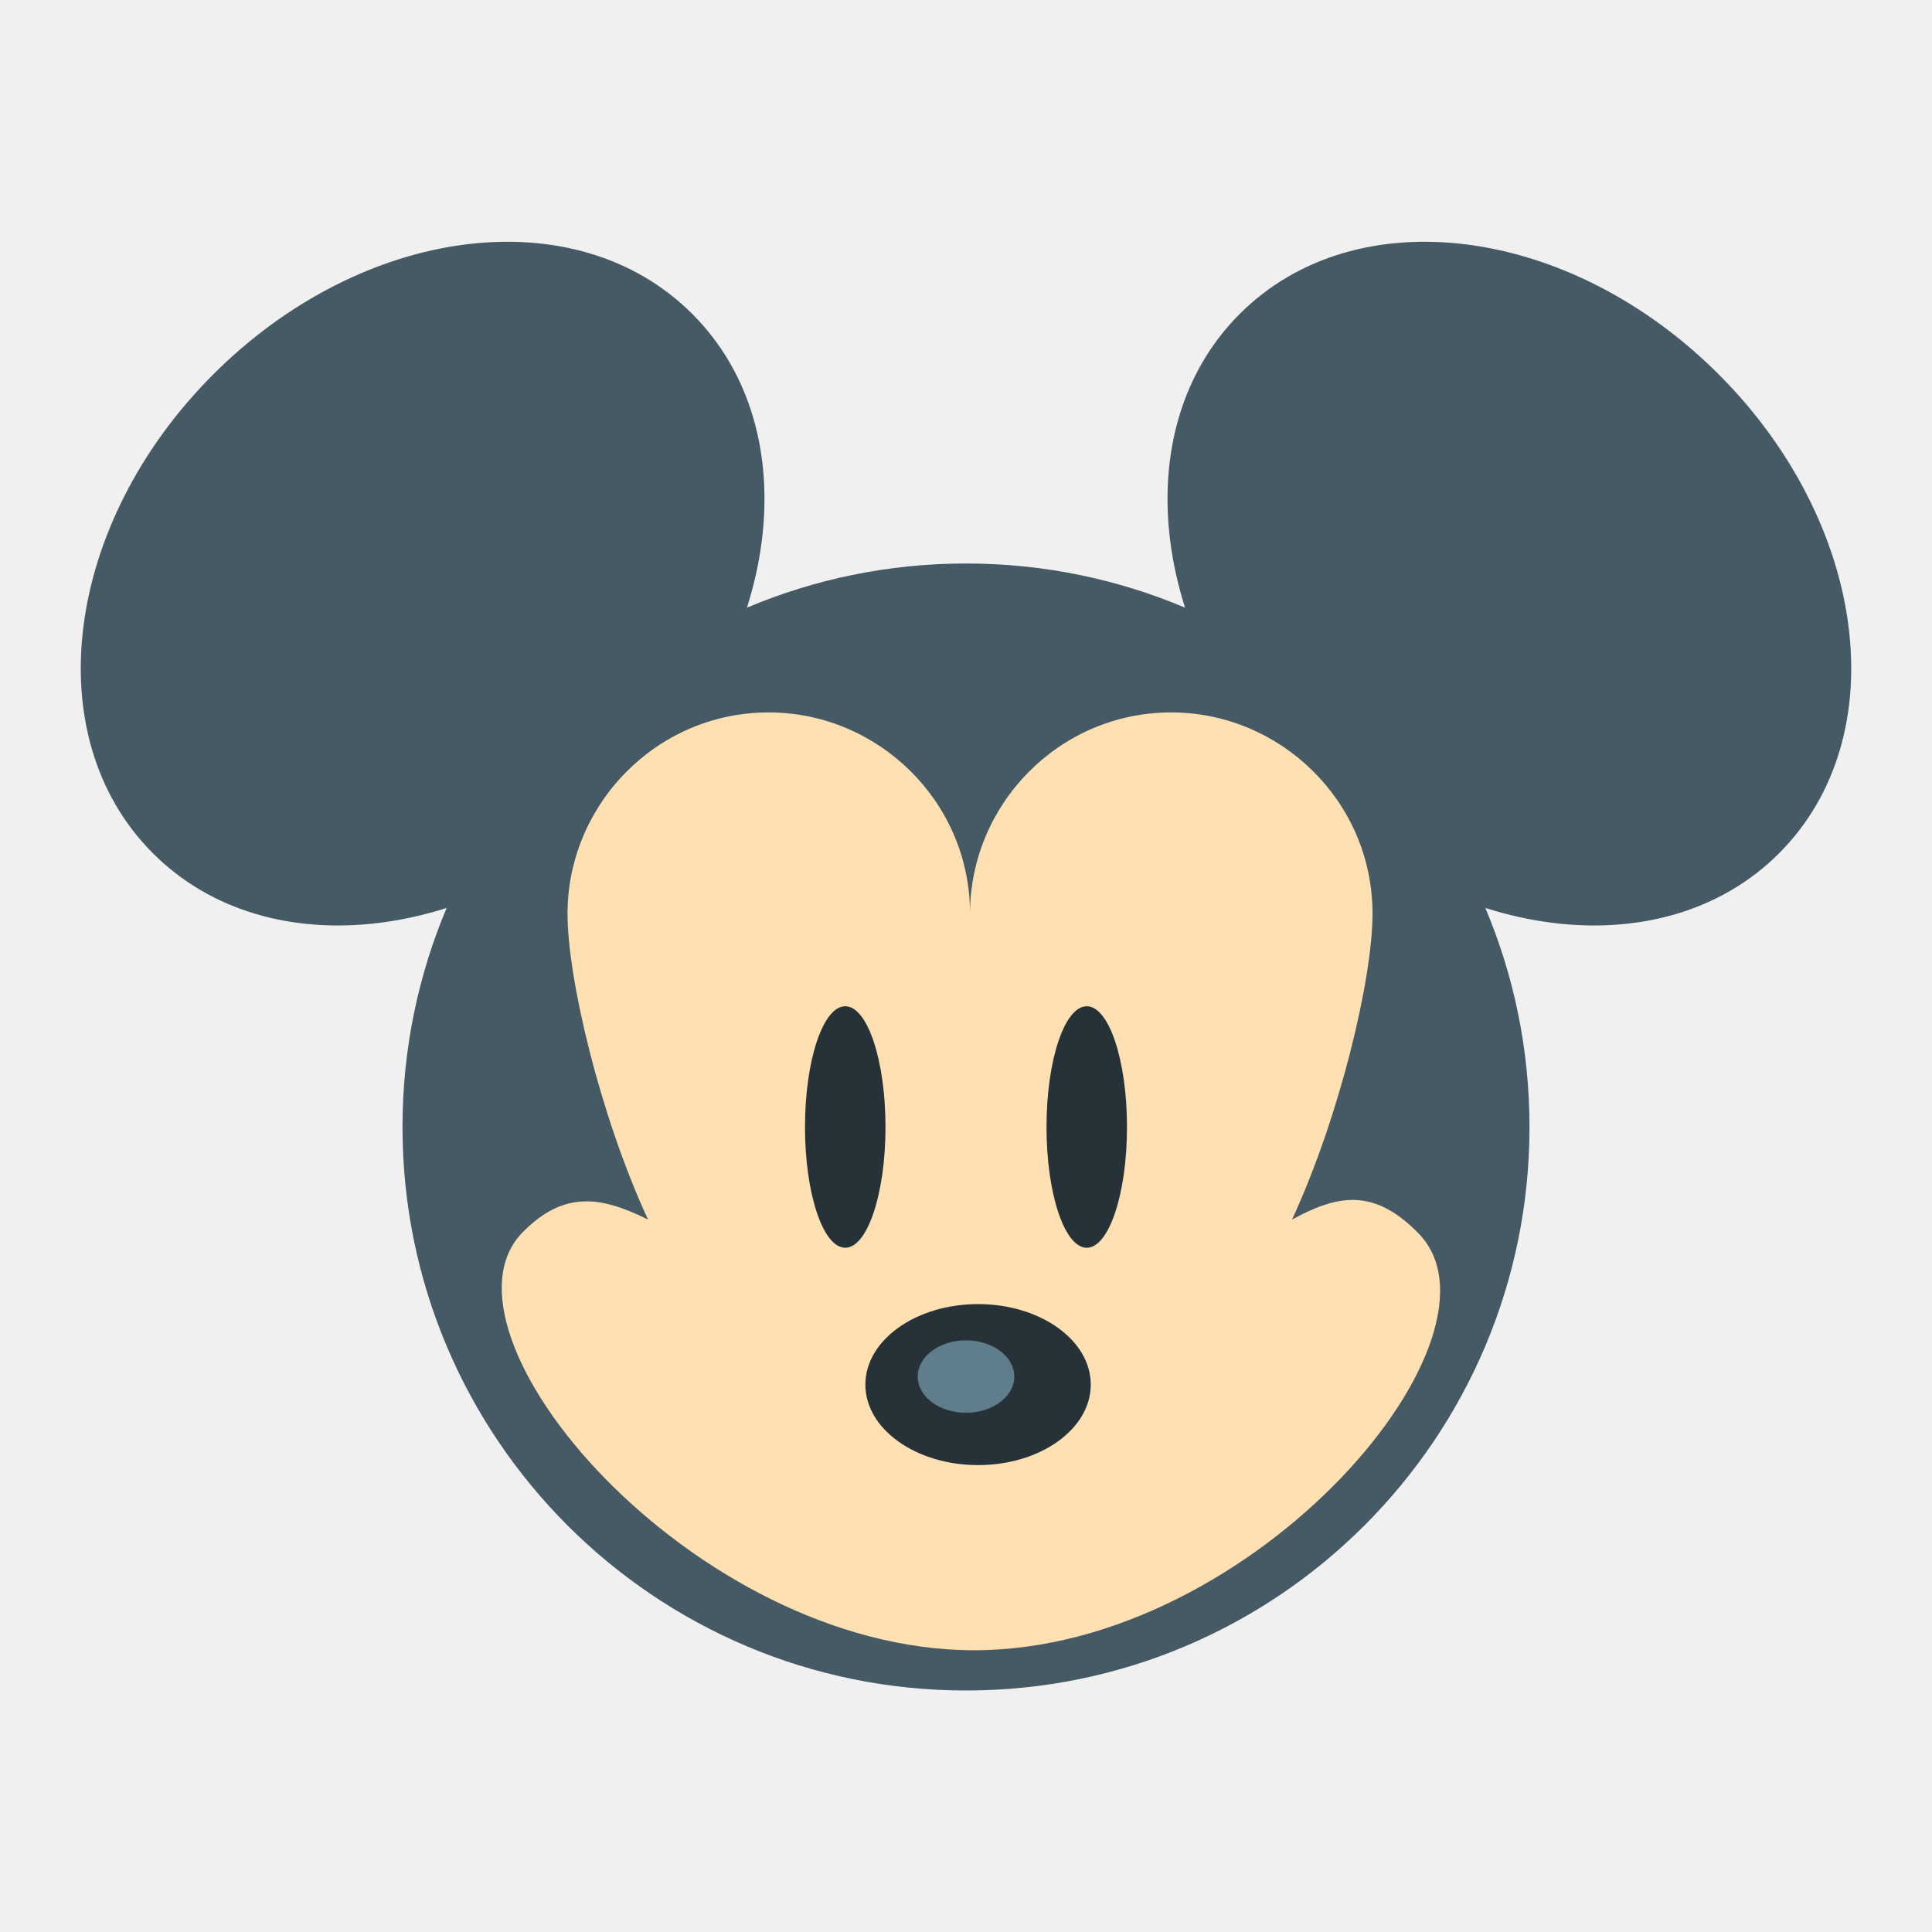
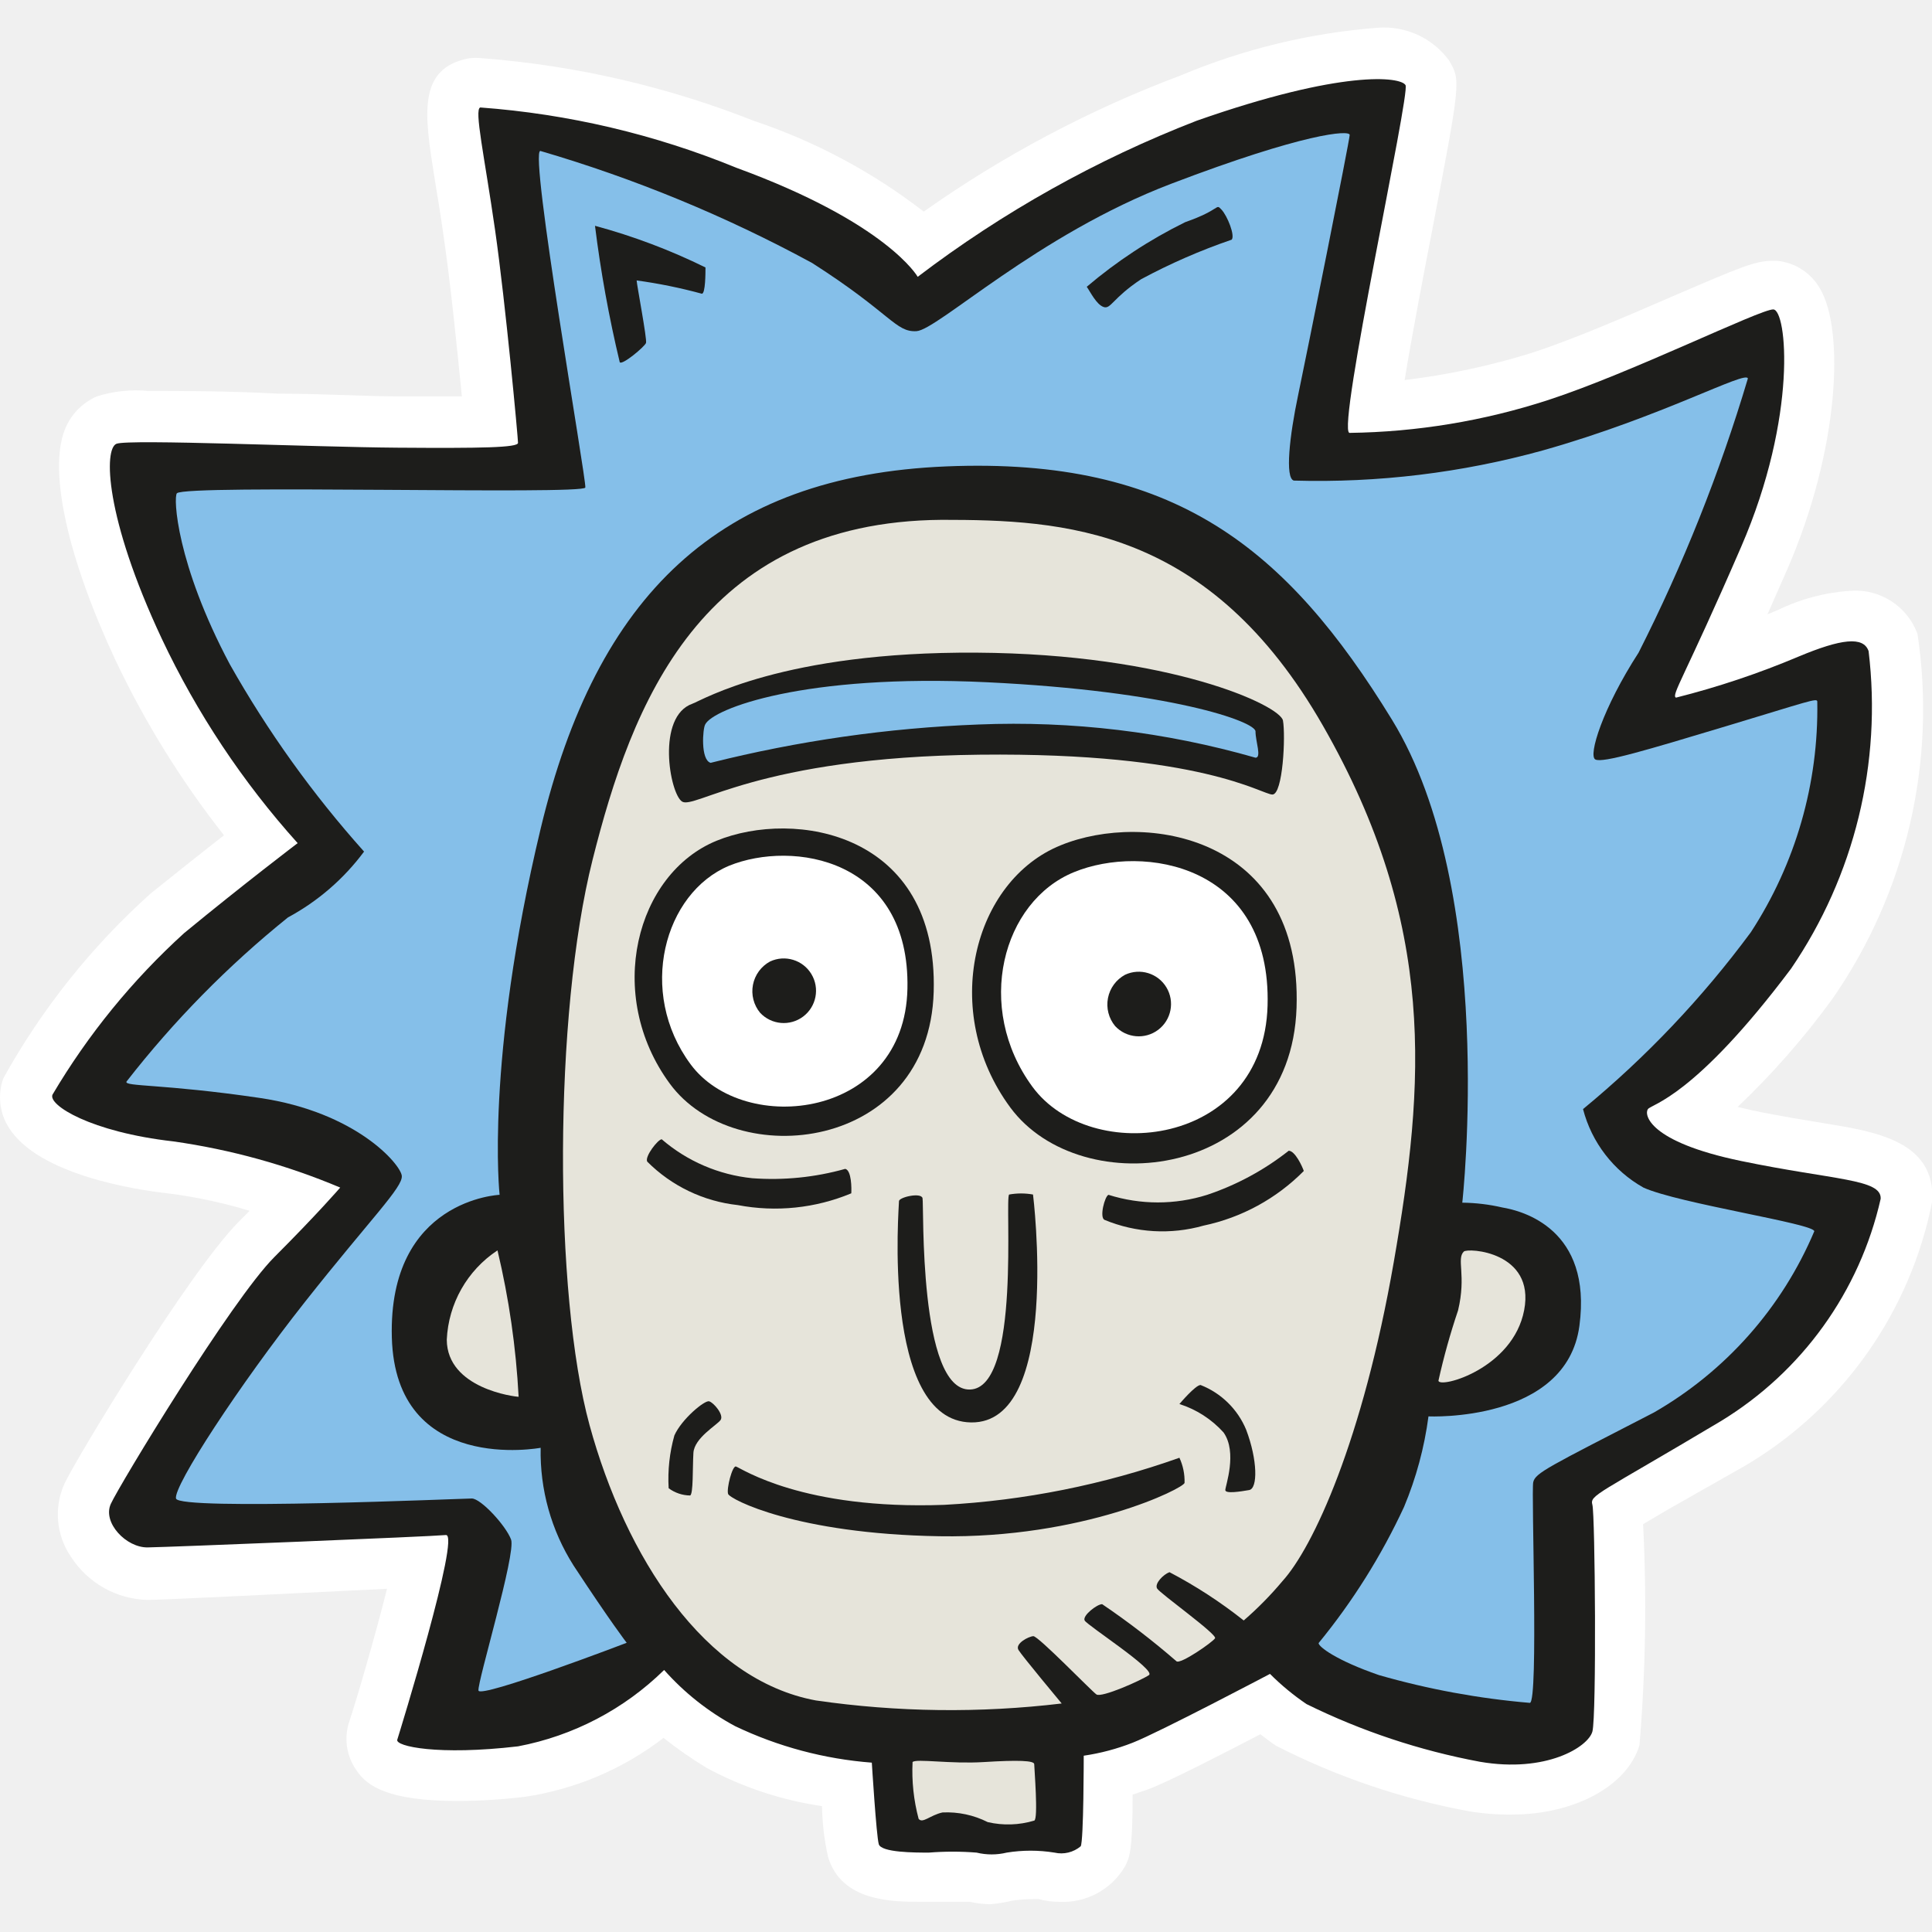
- <svg xmlns="http://www.w3.org/2000/svg" version="1.1" id="Layer_1" x="0px" y="0px" viewBox="0 0 48 48" enable-background="new 0 0 48 48" xml:space="preserve">
-   <circle fill="#455A64" cx="24" cy="28" r="14" />
-   <path fill="#455A64" d="M42.7,9.3c3.7,3.7,4.4,9,1.5,11.9s-8.2,2.2-11.9-1.5s-4.4-9-1.5-11.9S39,5.6,42.7,9.3z" />
-   <path fill="#455A64" d="M5.3,9.3c-3.7,3.7-4.4,9-1.5,11.9s8.2,2.2,11.9-1.5s4.4-9,1.5-11.9S9,5.6,5.3,9.3z" />
-   <path fill="#FFE0B2" d="M35.2,30.6c-1.1-1.1-2-0.9-3.1-0.3c1.2-2.6,2-6,2-7.6c0-2.8-2.3-5-5-5c-2.8,0-5,2.3-5,5l0,0c0-2.8-2.3-5-5-5  c-2.8,0-5,2.3-5,5c0,1.6,0.8,5,2,7.6c-1.2-0.6-2.1-0.7-3.1,0.3c-2.5,2.5,4.2,10.4,11.2,10.4S37.8,33.1,35.2,30.6z" />
-   <ellipse fill="#263238" cx="24.3" cy="34.4" rx="2.8" ry="2" />
-   <ellipse fill="#263238" cx="27" cy="28" rx="1" ry="3" />
-   <ellipse fill="#263238" cx="21" cy="28" rx="1" ry="3" />
-   <ellipse fill="#607D8B" cx="24" cy="34.2" rx="1.2" ry="0.9" />
+ <svg xmlns="http://www.w3.org/2000/svg" id="Layer_1" data-name="Layer 1" width="64" height="64" viewBox="0 0 64 64">
+   <defs>
+     <style>.cls-1{fill:#fff;}.cls-2{fill:#1d1d1b;}.cls-3{fill:#85bfe9;}.cls-4{fill:#e6e4da;}</style>
+   </defs>
+   <g id="rick">
+     <path class="cls-1" d="M32.81,63.08a3.23,3.23,0,0,1-.68-.08L32,63h-.18l-.52,0-.57,0h-.22c-.93,0-2.64,0-3.08-1.49a8.39,8.39,0,0,1-.2-1.68,11.58,11.58,0,0,1-3.81-1.26,13.86,13.86,0,0,1-1.44-1,9.92,9.92,0,0,1-4.58,1.95,19.33,19.33,0,0,1-2.24.14c-2.31,0-3-.5-3.34-1A1.8,1.8,0,0,1,11.58,57c.18-.53.84-2.76,1.24-4.37C10,52.77,5.34,53,4.9,53a3.11,3.11,0,0,1-2.55-1.43,2.48,2.48,0,0,1-.22-2.41c.34-.75,4.11-7,5.77-8.68l.37-.37a16.36,16.36,0,0,0-2.72-.58c-1-.11-4.28-.6-5.26-2.18a1.87,1.87,0,0,1-.18-1.63A23.6,23.6,0,0,1,5,29.59c.9-.72,1.75-1.4,2.42-1.92a30.47,30.47,0,0,1-3.59-5.79c-1.59-3.4-2.22-6.25-1.69-7.63a2,2,0,0,1,1.07-1.12,4.34,4.34,0,0,1,1.7-.18c1,0,2.67,0,4.31.09,1.46,0,2.92.09,3.94.09H15.3c-.15-1.51-.38-3.79-.6-5.27-.1-.73-.21-1.38-.3-1.93-.34-2.13-.59-3.67,1.14-4a2.14,2.14,0,0,1,.45,0,31,31,0,0,1,9,2.08,19.09,19.09,0,0,1,5.61,3,37.75,37.75,0,0,1,8.51-4.51A21,21,0,0,1,45.63.92,2.67,2.67,0,0,1,48,2c.39.67.39.67-.55,5.59-.28,1.44-.68,3.53-.92,5a23.72,23.72,0,0,0,4.21-.9c1.39-.45,3.25-1.26,4.75-1.91,2.14-.92,2.66-1.14,3.21-1.14h.17a1.84,1.84,0,0,1,1.42.92c.82,1.38.64,5.33-1.08,9.29l-.66,1.5.34-.14a6.46,6.46,0,0,1,2.42-.64A2.19,2.19,0,0,1,63.52,21a16.82,16.82,0,0,1-2.82,12.09,26.21,26.21,0,0,1-3.14,3.58l.48.11c.94.2,1.74.32,2.39.43,1.73.28,3.68.6,3.58,2.57a13.12,13.12,0,0,1-6.16,8.75L55.26,50l-.83.49a54.62,54.62,0,0,1-.12,7.32c-.4,1.35-2.15,2.3-4.24,2.3A8,8,0,0,1,48.66,60a23.31,23.31,0,0,1-6.39-2.17c-.18-.12-.36-.26-.52-.38-1.21.63-3,1.55-3.68,1.81l-.55.19c0,1.93-.11,2.09-.26,2.39A2.38,2.38,0,0,1,35.07,63a2.48,2.48,0,0,1-.66-.09h-.18a5,5,0,0,0-.69.05A4.86,4.86,0,0,1,32.81,63.08Z" />
+     <path class="cls-2" d="M9.86,27.93a28,28,0,0,1-4.5-6.77c-1.9-4.05-1.92-6.3-1.5-6.46s6.52.11,9.3.13,4,0,4-.16-.41-4.61-.76-7.05-.7-4-.49-4.06a27.75,27.75,0,0,1,8.49,2c5,1.83,6,3.61,6,3.61A37.88,37.88,0,0,1,39.64,4c4.84-1.7,6.76-1.46,6.92-1.18s-2.28,11.39-1.86,11.52a22.21,22.21,0,0,0,6.59-1.09c2.73-.89,7-3,7.45-3s.82,3.52-1.06,7.86-2.33,4.92-2.16,5a28,28,0,0,0,4.06-1.36c1.41-.59,2.15-.68,2.32-.18a15.39,15.39,0,0,1-2.57,10.52c-3.2,4.26-4.61,4.48-4.74,4.65s0,1.08,3.09,1.72,4.65.59,4.62,1.25A11.63,11.63,0,0,1,57,47.08c-4.09,2.44-4.34,2.44-4.25,2.77s.14,7,0,7.51-1.53,1.38-3.73,1a22.22,22.22,0,0,1-5.74-1.91,8.24,8.24,0,0,1-1.21-1s-3.68,1.94-4.55,2.28a7.35,7.35,0,0,1-1.62.43s0,2.82-.1,3a1,1,0,0,1-.87.21,4.93,4.93,0,0,0-1.58,0,2.12,2.12,0,0,1-1,0,10,10,0,0,0-1.58,0c-.46,0-1.58,0-1.66-.28s-.23-2.7-.23-2.7a12.77,12.77,0,0,1-4.53-1.21A8.55,8.55,0,0,1,22,55.32a9.41,9.41,0,0,1-4.84,2.53c-2.65.31-4.07,0-4-.22s2.11-6.83,1.61-6.78-9.17.4-9.88.41-1.5-.82-1.22-1.44,4-6.76,5.42-8.18,2.18-2.3,2.18-2.3a22.25,22.25,0,0,0-5.53-1.53c-2.74-.31-4.16-1.21-4-1.55a23.14,23.14,0,0,1,4.36-5.35C8.08,29.28,9.86,27.93,9.86,27.93Z" />
+     <path class="cls-3" d="M5.86,16.34c.3-.3,13.49.06,13.53-.19S17.52,5,17.9,5a45.87,45.87,0,0,1,9,3.71c2.63,1.68,2.76,2.3,3.46,2.26s4-3.19,8.43-4.88,5.92-1.79,5.92-1.62S43.28,11.77,43,13.1s-.44,2.74-.14,2.82a27.92,27.92,0,0,0,8.25-1c3.94-1.11,6.75-2.67,6.79-2.38a54.58,54.58,0,0,1-3.62,9.08c-1.19,1.84-1.68,3.42-1.43,3.54s1.66-.3,4.35-1.11,3-.94,3-.81A13.55,13.55,0,0,1,58,30.88a32.91,32.91,0,0,1-5.56,5.86,4.19,4.19,0,0,0,2,2.6c1.17.53,5.7,1.2,5.66,1.45a12.56,12.56,0,0,1-5.31,6c-3.51,1.81-3.93,2-4,2.31s.18,7.26-.11,7.31a26.1,26.1,0,0,1-5-.92c-1.42-.49-2-.94-2-1.06a21.18,21.18,0,0,0,2.83-4.51,11.75,11.75,0,0,0,.81-3s4.57.21,5-3S50.43,40.11,49.77,40a6.22,6.22,0,0,0-1.33-.16s1.16-10.31-2.33-16-7.21-8.7-14.76-8.39-11.59,4.28-13.44,12-1.36,12.13-1.36,12.13-3.69.15-3.57,4.72,4.93,3.66,4.93,3.66A7,7,0,0,0,19,51.86c1.22,1.86,1.76,2.56,1.76,2.56S15.89,56.28,15.85,56,17.1,51.46,16.93,51s-1-1.36-1.3-1.36-9.71.41-9.8,0,2.09-3.75,4.27-6.51,3.25-3.8,3.21-4.18-1.51-2.11-4.71-2.58S4.11,36,4.19,35.83a33,33,0,0,1,5.35-5.44,7.67,7.67,0,0,0,2.52-2.18A35.37,35.37,0,0,1,7.61,22C5.84,18.67,5.74,16.47,5.86,16.34Z" />
+     <path class="cls-2" d="M20.53,12a41.23,41.23,0,0,1-.82-4.52,20.22,20.22,0,0,1,3.66,1.38c0,.17,0,.87-.12.87a16.87,16.87,0,0,0-2.16-.44c0,.12.35,1.95.31,2.07S20.61,12.11,20.53,12Z" />
+     <path class="cls-2" d="M36,9.5a15.82,15.82,0,0,1,3.26-2.14c1.2-.42,1-.63,1.2-.42s.46.87.34,1a20,20,0,0,0-3,1.31c-.95.63-1,1-1.24.92S36.12,9.67,36,9.5Z" />
+     <path class="cls-4" d="M16.48,41.42a27,27,0,0,1,.7,4.85c-.12,0-2.37-.27-2.38-1.89A3.75,3.75,0,0,1,16.48,41.42Z" />
+     <path class="cls-4" d="M48.49,41.46c.13-.13,2.37,0,2,1.94S47.7,46,47.65,45.74a22.4,22.4,0,0,1,.65-2.33C48.58,42.24,48.24,41.71,48.49,41.46Z" />
+     <path class="cls-4" d="M31.2,17.22c4,0,8.85.22,12.63,6.83S47.2,35.9,46.17,41.81s-2.67,9.45-3.69,10.57a11.39,11.39,0,0,1-1.28,1.3,15.66,15.66,0,0,0-2.46-1.6c-.21.08-.5.38-.41.54s2,1.52,1.92,1.65-1.16.88-1.28.76a26,26,0,0,0-2.46-1.89c-.17,0-.66.38-.58.54s2.38,1.64,2.13,1.81-1.57.76-1.74.64-1.93-1.94-2.09-1.93-.62.25-.49.46,1.43,1.77,1.43,1.77a31.09,31.09,0,0,1-8.14-.1c-3.7-.68-6.31-4.77-7.5-9.12s-1.19-13.61.1-18.73S23.18,17.28,31.2,17.22Z" />
+     <path class="cls-4" d="M30.23,58.37c.12-.12,1.25.07,2.37,0s1.66-.05,1.66.07.14,1.83,0,1.87a3,3,0,0,1-1.54.05,3,3,0,0,0-1.5-.32c-.41.09-.66.38-.79.21A6.16,6.16,0,0,1,30.23,58.37Z" />
+     <path class="cls-2" d="M22.94,23.31c.33-.12,3-1.73,9.41-1.69s10.06,1.75,10.15,2.25,0,2.45-.35,2.45S39.81,24.92,32.46,25,23,26.83,22.59,26.55,21.74,23.73,22.94,23.31Z" />
+     <path class="cls-3" d="M23.36,24c.25-.52,3.27-1.69,9.33-1.4s8.9,1.3,8.9,1.63.21.87,0,.87A29,29,0,0,0,32.41,24a43.18,43.18,0,0,0-8.87,1.27C23.2,25.17,23.28,24.13,23.36,24Z" />
+     <path class="cls-2" d="M35.14,28c2.79-1.14,8-.31,7.81,5.38s-7.13,6.49-9.48,3.31S32.24,29.17,35.14,28Z" />
+     <path class="cls-1" d="M35.58,28.89c2.29-.94,6.54-.26,6.41,4.42S36.13,38.63,34.2,36,33.2,29.86,35.58,28.89Z" />
+     <path class="cls-2" d="M23.74,27.85c2.57-1.05,7.34-.29,7.19,5s-6.57,6-8.74,3.05S21.07,28.94,23.74,27.85Z" />
+     <path class="cls-1" d="M24.15,28.68c2.11-.86,6-.24,5.91,4.07s-5.4,4.91-7.18,2.51S22,29.58,24.15,28.68Z" />
+     <path class="cls-2" d="M25.51,31.85a1.07,1.07,0,1,1-.33,1.7A1.12,1.12,0,0,1,25.51,31.85Z" />
+     <path class="cls-2" d="M37.27,32.29a1.07,1.07,0,1,1-.33,1.7A1.12,1.12,0,0,1,37.27,32.29Z" />
+     <path class="cls-2" d="M21.92,37.74a5.43,5.43,0,0,0,3,1.29A8.94,8.94,0,0,0,28,38.72c.21.05.21.65.2.81a6.57,6.57,0,0,1-3.76.39,5,5,0,0,1-3-1.44C21.35,38.31,21.8,37.74,21.92,37.74Z" />
+     <path class="cls-2" d="M36.72,39.58a5.43,5.43,0,0,0,3.27,0,8.94,8.94,0,0,0,2.7-1.46c.21,0,.45.52.5.67a6.57,6.57,0,0,1-3.32,1.81,5,5,0,0,1-3.28-.19C36.41,40.33,36.6,39.62,36.72,39.58Z" />
+     <path class="cls-2" d="M29.78,39.79c0-.13.73-.3.78-.1s-.14,6.38,1.57,6.34,1.14-6.36,1.3-6.46a2.23,2.23,0,0,1,.79,0s.95,7.59-2.05,7.55S29.79,39.87,29.78,39.79Z" />
+     <path class="cls-2" d="M22.15,49.3a5.31,5.31,0,0,1,.19-1.75c.24-.54,1-1.17,1.15-1.13s.5.45.38.62-.87.59-.9,1.09,0,1.37-.11,1.41A1.22,1.22,0,0,1,22.15,49.3Z" />
+     <path class="cls-2" d="M39.07,46.51s.53-.63.7-.63a2.7,2.7,0,0,1,1.51,1.48c.38,1,.39,1.95.1,2s-.79.13-.79,0,.41-1.25-.06-1.91A3.33,3.33,0,0,0,39.07,46.51Z" />
+     <path class="cls-2" d="M24.38,48.58c.2.07,2.21,1.44,6.9,1.27a27.71,27.71,0,0,0,7.79-1.56,1.86,1.86,0,0,1,.17.83c0,.17-3.35,1.85-8.12,1.77s-6.94-1.23-7-1.4S24.26,48.54,24.38,48.58Z" />
+   </g>
</svg>
